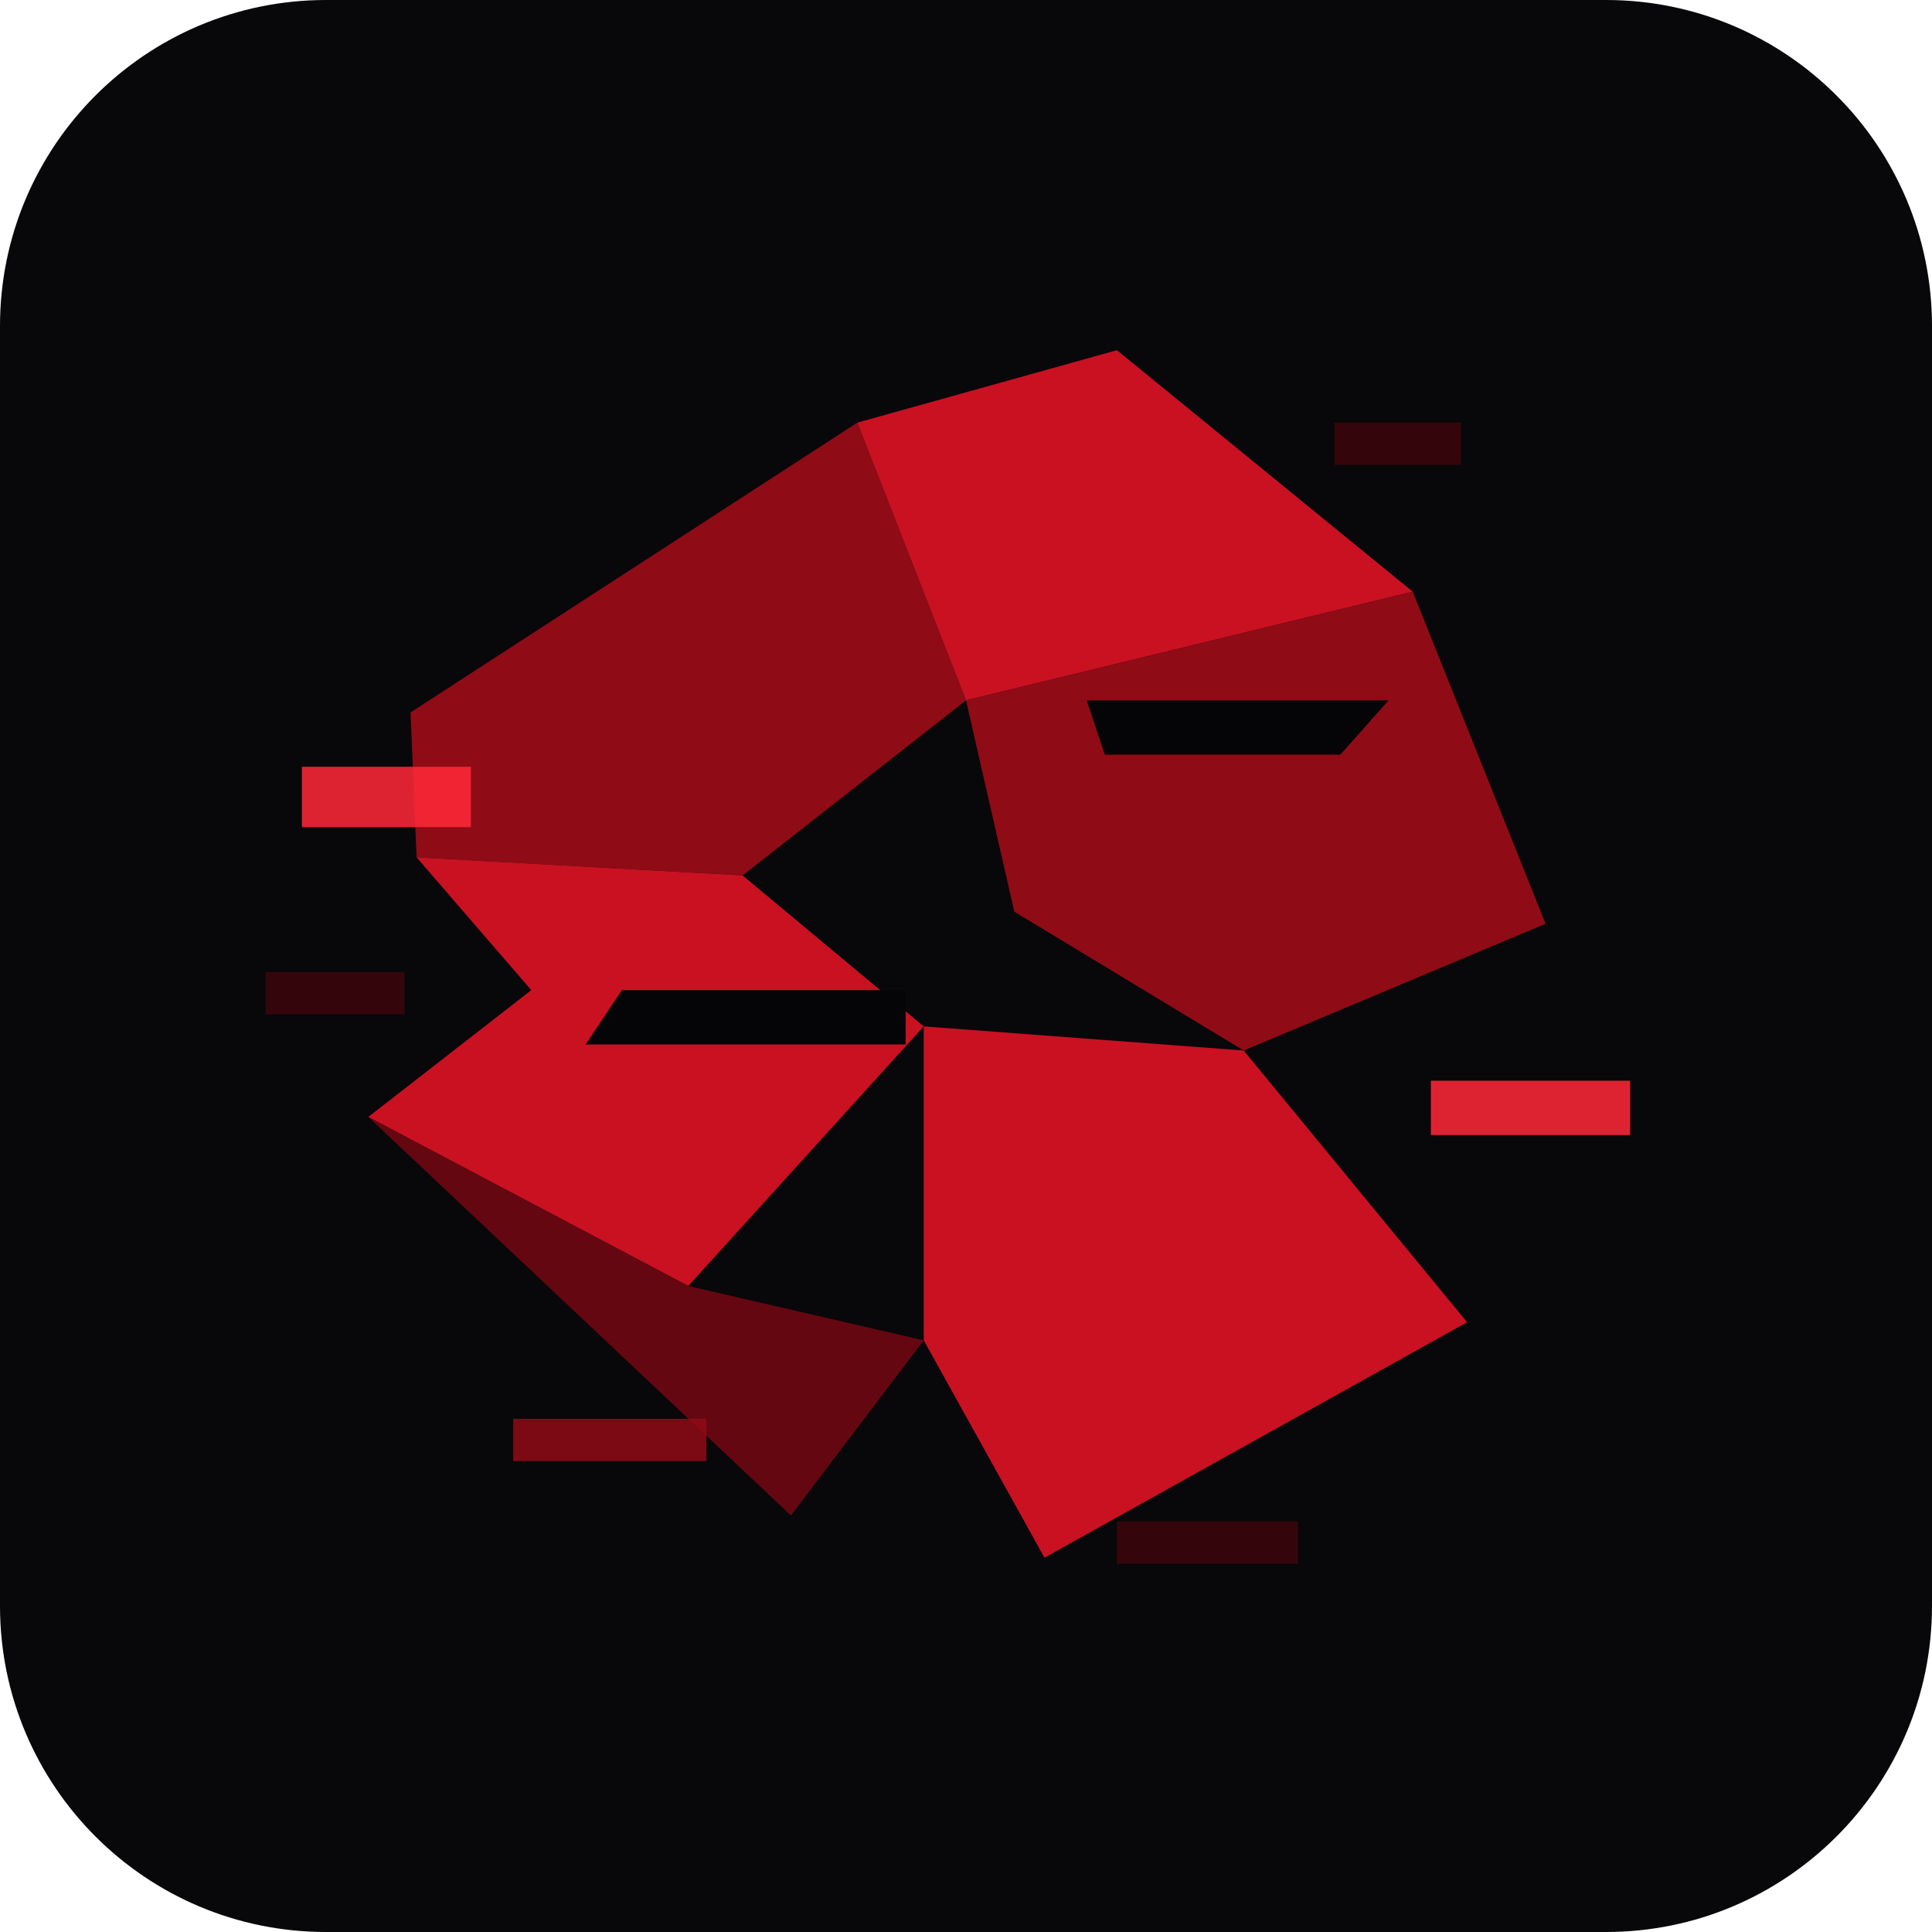
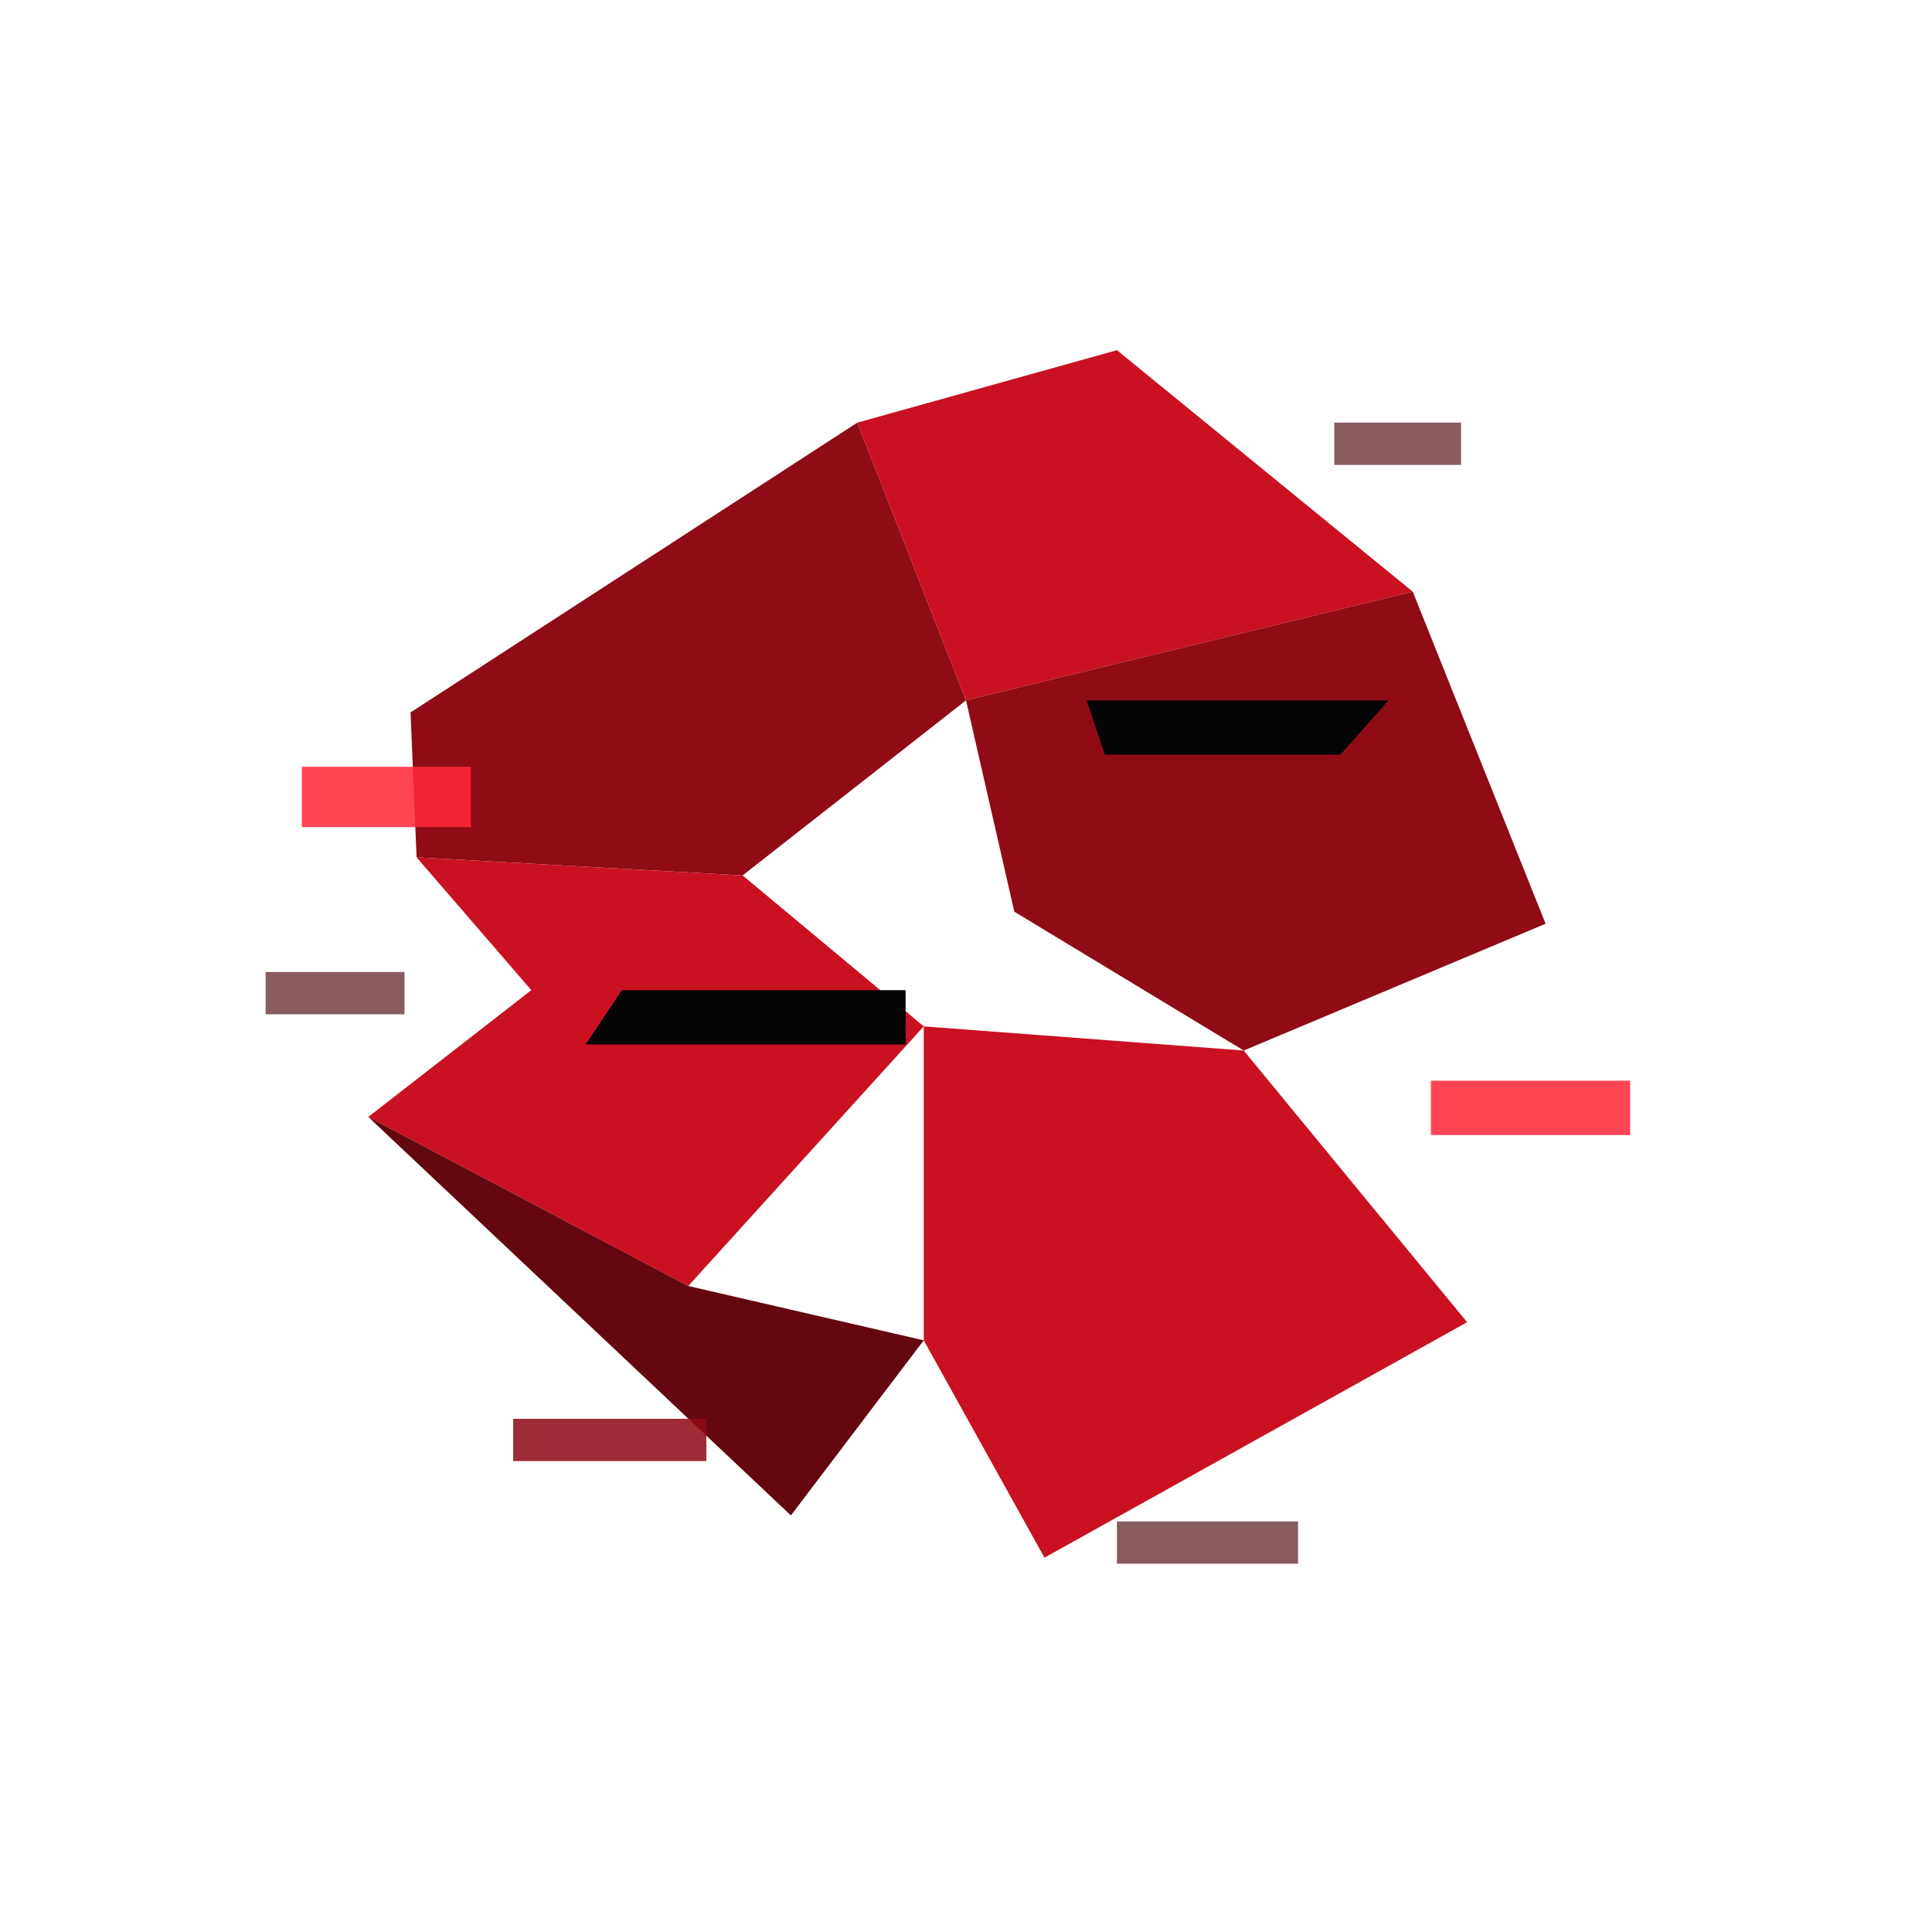
<svg xmlns="http://www.w3.org/2000/svg" viewBox="0 0 320 320" role="img" aria-labelledby="title desc" shape-rendering="geometricPrecision">
  <style>
-     .panel { fill: #08070a; }
+     .panel { fill: none; }
    .void { fill: #050406; }
    .red-deep { fill: #650710; }
    .red-dark { fill: #8f0b16; }
    .red-main { fill: #c91122; }
    .red-hot { fill: #ff2738; }
    .red-dim { fill: #4a060c; }
- 
  </style>
  <rect id="symbol-only-app-field" class="panel" width="320" height="320" rx="54" />
  <g id="symbol-only-art" transform="translate(32 32)">
    <g id="symbol-motion-shell">
      <animateTransform attributeName="transform" type="translate" calcMode="discrete" begin="0s" keyTimes="0;0.67;0.68;0.69;0.70;1" values="0,0;3,-1;-4,2;2,0;0,0;0,0" dur="7.2s" repeatCount="indefinite" additive="replace" />
      <g id="symbol-memory-wipe">
        <animate attributeName="opacity" calcMode="discrete" begin="0s" keyTimes="0;0.65;0.66;0.67;0.68;0.71;0.72;0.73;1" values="1;0.9;0.6;0.25;0;0.25;0.6;1;1" dur="7.2s" repeatCount="indefinite" />
        <g id="motion-split-left">
          <animateTransform attributeName="transform" type="translate" calcMode="discrete" begin="0s" keyTimes="0;0.65;0.66;0.67;0.68;0.71;0.72;0.73;1" values="0,0;-10,0;-35,0;-65,0;-90,0;-45,0;-15,0;0,0;0,0" dur="7.2s" repeatCount="indefinite" additive="replace" />
          <path id="symbol-left-upper-facet" class="red-dark" d="M36 86L110 38L128 84L91 113L37 110Z" />
          <path id="symbol-left-middle-facet" class="red-main" d="M37 110L91 113L121 138L82 181L29 153L56 132Z" />
          <path id="symbol-left-lower-facet" class="red-deep" d="M29 153L82 181L121 190L99 219Z" />
        </g>
        <g id="motion-split-right">
          <animateTransform attributeName="transform" type="translate" calcMode="discrete" begin="0s" keyTimes="0;0.65;0.66;0.67;0.68;0.71;0.72;0.73;1" values="0,0;12,0;40,0;75,0;105,0;52,0;18,0;0,0;0,0" dur="7.2s" repeatCount="indefinite" additive="replace" />
          <path id="symbol-top-right-facet" class="red-main" d="M110 38L153 26L202 66L128 84Z" />
          <path id="symbol-right-middle-facet" class="red-dark" d="M128 84L202 66L224 121L174 142L136 119Z" />
          <path id="symbol-right-lower-facet" class="red-main" d="M121 138L174 142L211 187L141 226L121 190Z" />
        </g>
        <g id="motion-signal-tear" opacity="0.86">
          <animate attributeName="opacity" calcMode="discrete" begin="0s" keyTimes="0;0.60;0.61;0.62;0.63;0.64;1" values="0.86;1;0;1;0.42;0.86;0.86" dur="2.35s" repeatCount="indefinite" />
          <rect id="symbol-tear-left" class="red-hot" x="18" y="95" width="28" height="10">
            <animateTransform attributeName="transform" type="translate" calcMode="discrete" begin="0s" keyTimes="0;0.60;0.61;0.62;1" values="0,0;-16,0;11,0;-5,0;0,0" dur="2.35s" repeatCount="indefinite" additive="replace" />
          </rect>
          <rect id="symbol-tear-right" class="red-hot" x="205" y="147" width="33" height="9">
            <animateTransform attributeName="transform" type="translate" calcMode="discrete" begin="0s" keyTimes="0;0.60;0.61;0.62;1" values="0,0;20,0;-12,0;7,0;0,0" dur="2.35s" repeatCount="indefinite" additive="replace" />
          </rect>
          <rect id="symbol-tear-lower" class="red-dark" x="53" y="203" width="32" height="7">
            <animateTransform attributeName="transform" type="translate" calcMode="discrete" begin="0s" keyTimes="0;0.60;0.61;0.62;1" values="0,0;-10,0;15,0;4,0;0,0" dur="2.35s" repeatCount="indefinite" additive="replace" />
          </rect>
        </g>
        <g id="motion-jitter-fragments" opacity="0.66">
          <animate attributeName="opacity" calcMode="discrete" begin="0s" keyTimes="0;0.56;0.57;0.58;0.59;1" values="0.66;1;0;1;0.66;0.66" dur="1.1s" repeatCount="indefinite" />
          <animateTransform attributeName="transform" type="translate" calcMode="discrete" begin="0s" keyTimes="0;0.56;0.57;0.58;0.59;1" values="0,0;12,-3;-9,2;4,1;0,0;0,0" dur="1.1s" repeatCount="indefinite" additive="replace" />
          <rect id="symbol-jitter-top" class="red-dim" x="189" y="38" width="21" height="7" />
          <rect id="symbol-jitter-left" class="red-dim" x="12" y="129" width="23" height="7" />
          <rect id="symbol-jitter-bottom" class="red-dim" x="153" y="220" width="30" height="7" />
        </g>
        <g id="motion-digital-collapse">
          <animate attributeName="opacity" calcMode="discrete" begin="0s" keyTimes="0;0.87;0.88;0.89;0.90;1" values="1;0;1;0;1;1" dur="7.2s" repeatCount="indefinite" />
          <animateTransform attributeName="transform" type="translate" calcMode="discrete" begin="0s" keyTimes="0;0.87;0.88;0.89;0.90;1" values="0,0;9,0;-7,0;3,0;0,0;0,0" dur="7.2s" repeatCount="indefinite" additive="replace" />
          <path id="symbol-collapse-cut-a" class="void" d="M71 132H118V141H65Z" />
          <path id="symbol-collapse-cut-b" class="void" d="M148 84H198L190 93H151Z" />
        </g>
      </g>
      <g id="symbol-memory-shards" opacity="0">
        <animate attributeName="opacity" calcMode="discrete" begin="0s" keyTimes="0;0.65;0.66;0.67;0.68;0.71;0.72;1" values="0;1;0.85;1;0;1;0;0" dur="7.2s" repeatCount="indefinite" />
        <rect id="memory-shard-a" class="red-hot" x="36" y="73" width="156" height="8">
          <animateTransform attributeName="transform" type="translate" calcMode="discrete" begin="0s" keyTimes="0;0.65;0.66;0.67;0.68;0.71;1" values="0,0;-18,-2;26,0;-42,-1;58,1;-24,0;0,0" dur="7.2s" repeatCount="indefinite" additive="replace" />
        </rect>
        <rect id="memory-shard-b" class="red-dark" x="18" y="116" width="198" height="7">
          <animateTransform attributeName="transform" type="translate" calcMode="discrete" begin="0s" keyTimes="0;0.65;0.66;0.67;0.68;0.71;1" values="0,0;22,1;-31,-1;46,0;-54,2;18,-1;0,0" dur="7.2s" repeatCount="indefinite" additive="replace" />
        </rect>
        <rect id="memory-shard-c" class="red-main" x="54" y="154" width="168" height="8">
          <animateTransform attributeName="transform" type="translate" calcMode="discrete" begin="0s" keyTimes="0;0.65;0.66;0.67;0.68;0.71;1" values="0,0;-12,2;38,-2;-34,1;62,0;-28,1;0,0" dur="7.2s" repeatCount="indefinite" additive="replace" />
        </rect>
        <rect id="memory-shard-d" class="red-dim" x="74" y="197" width="112" height="7">
          <animateTransform attributeName="transform" type="translate" calcMode="discrete" begin="0s" keyTimes="0;0.65;0.66;0.67;0.68;0.71;1" values="0,0;30,-1;-26,1;52,-2;-60,0;22,1;0,0" dur="7.2s" repeatCount="indefinite" additive="replace" />
        </rect>
      </g>
    </g>
  </g>
</svg>
